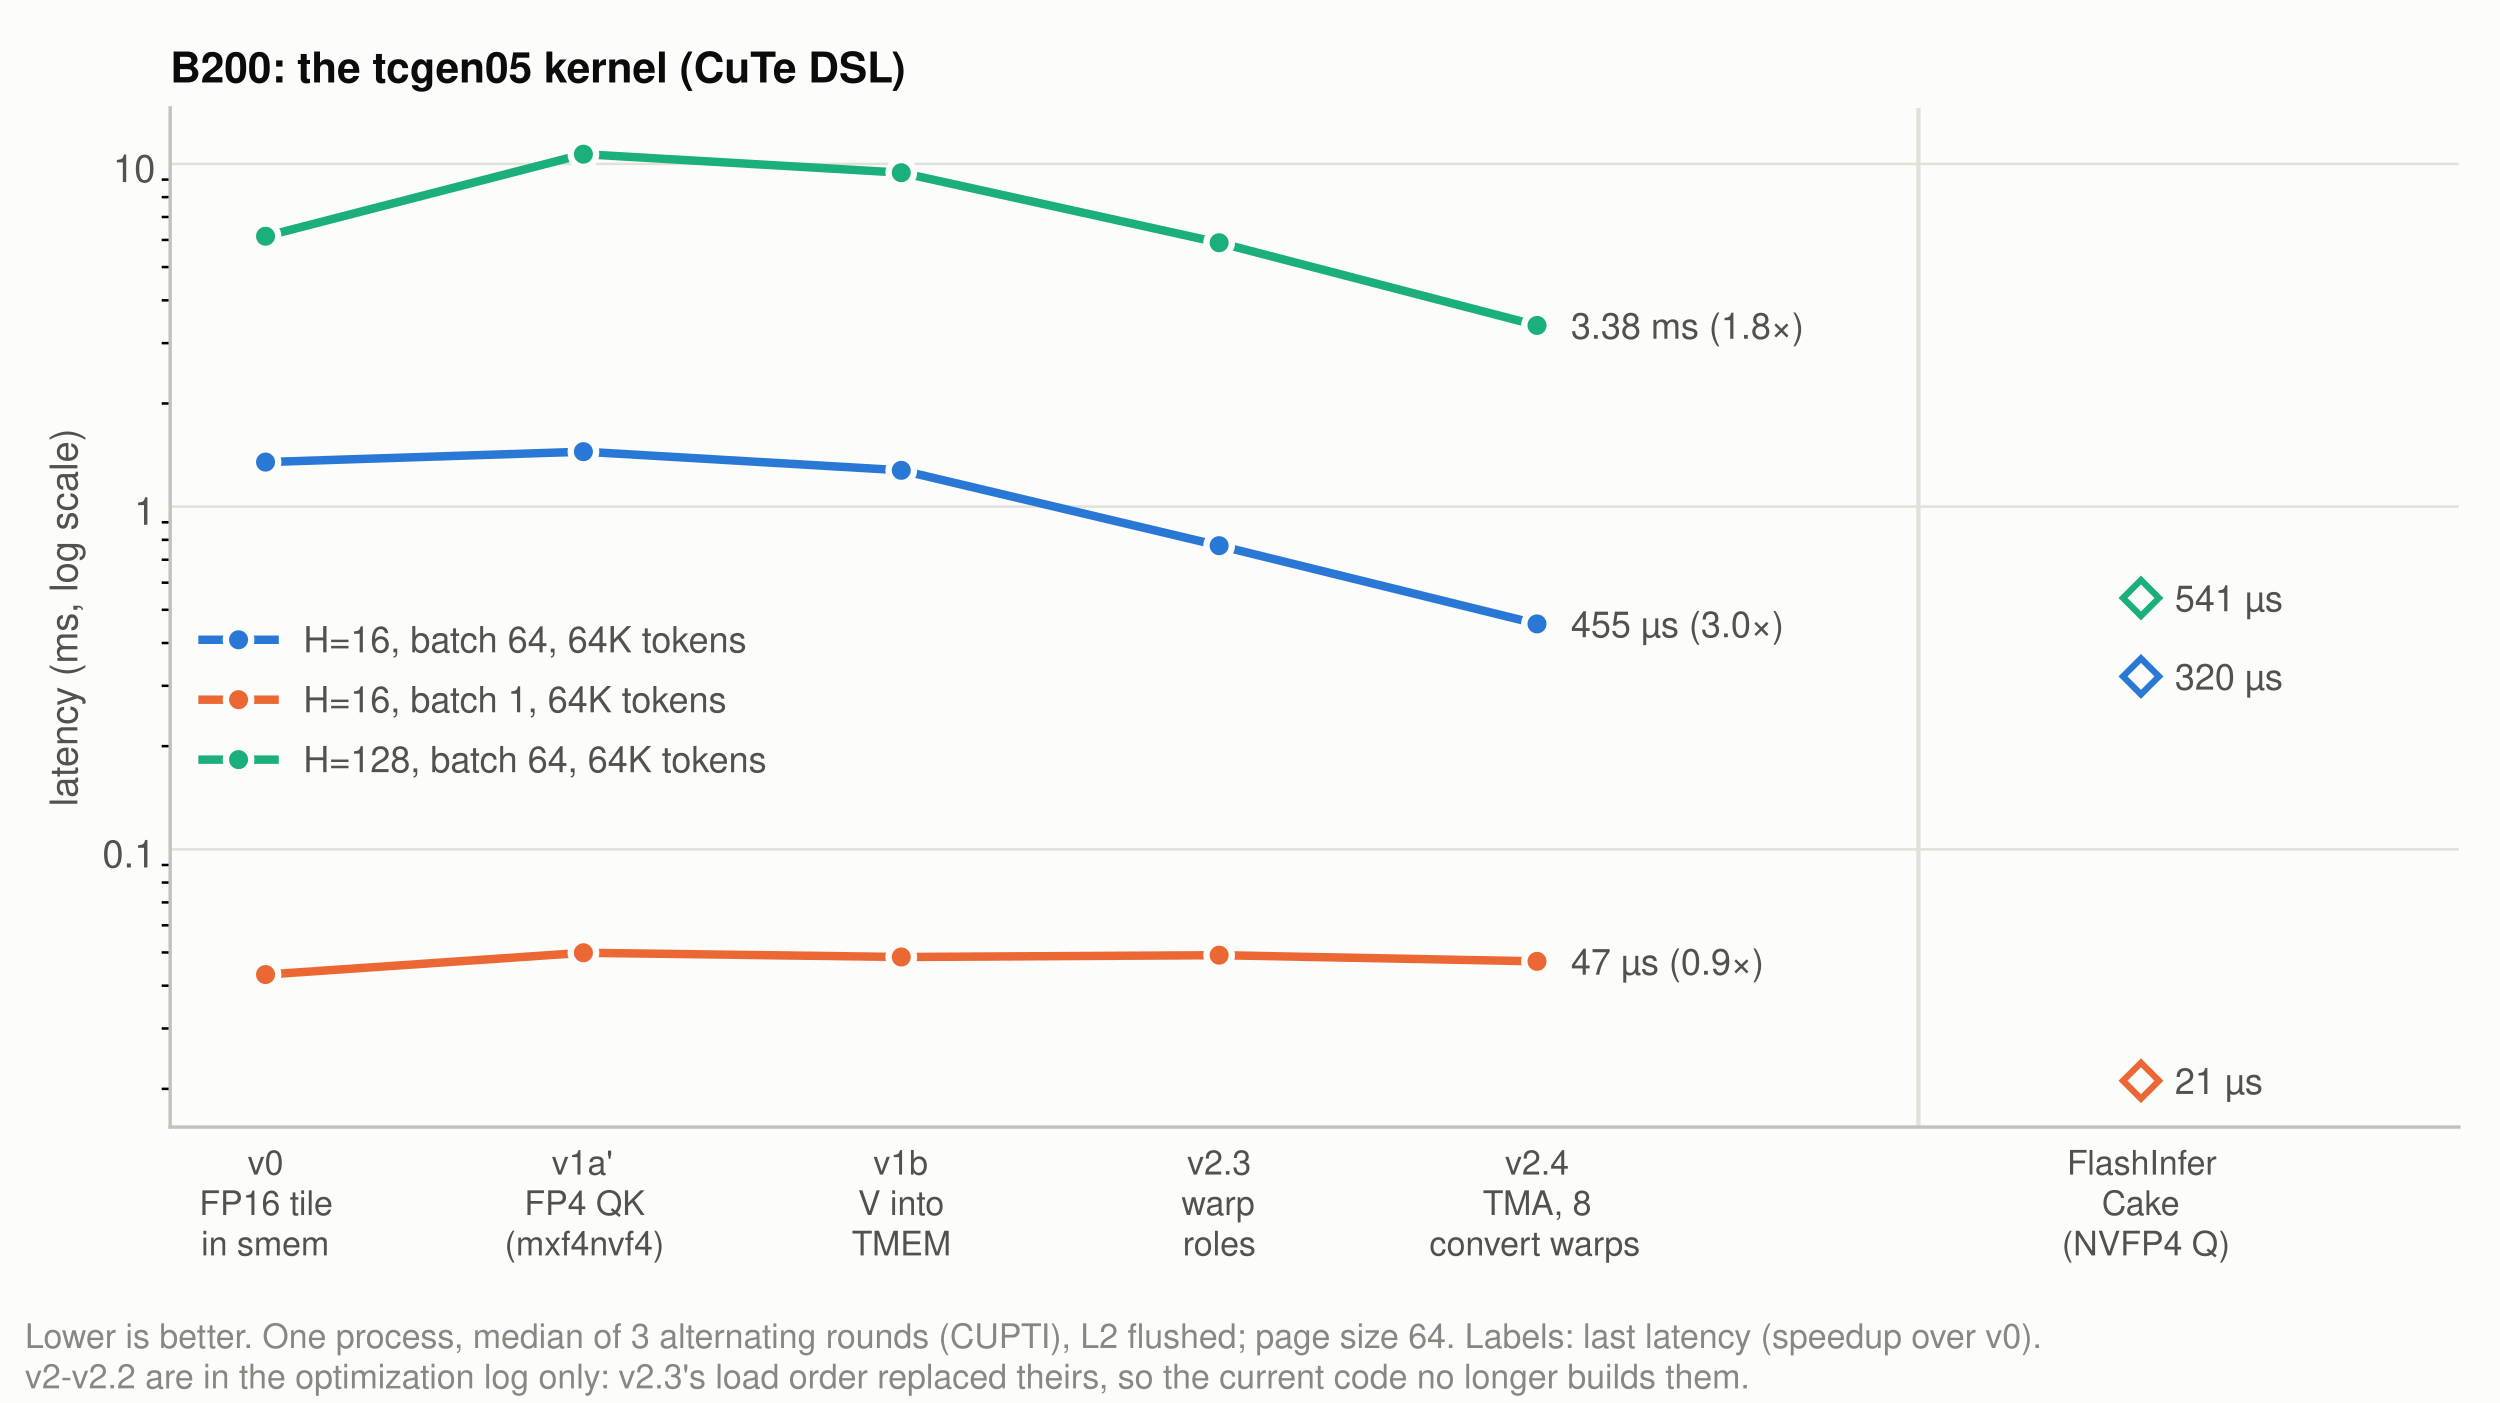
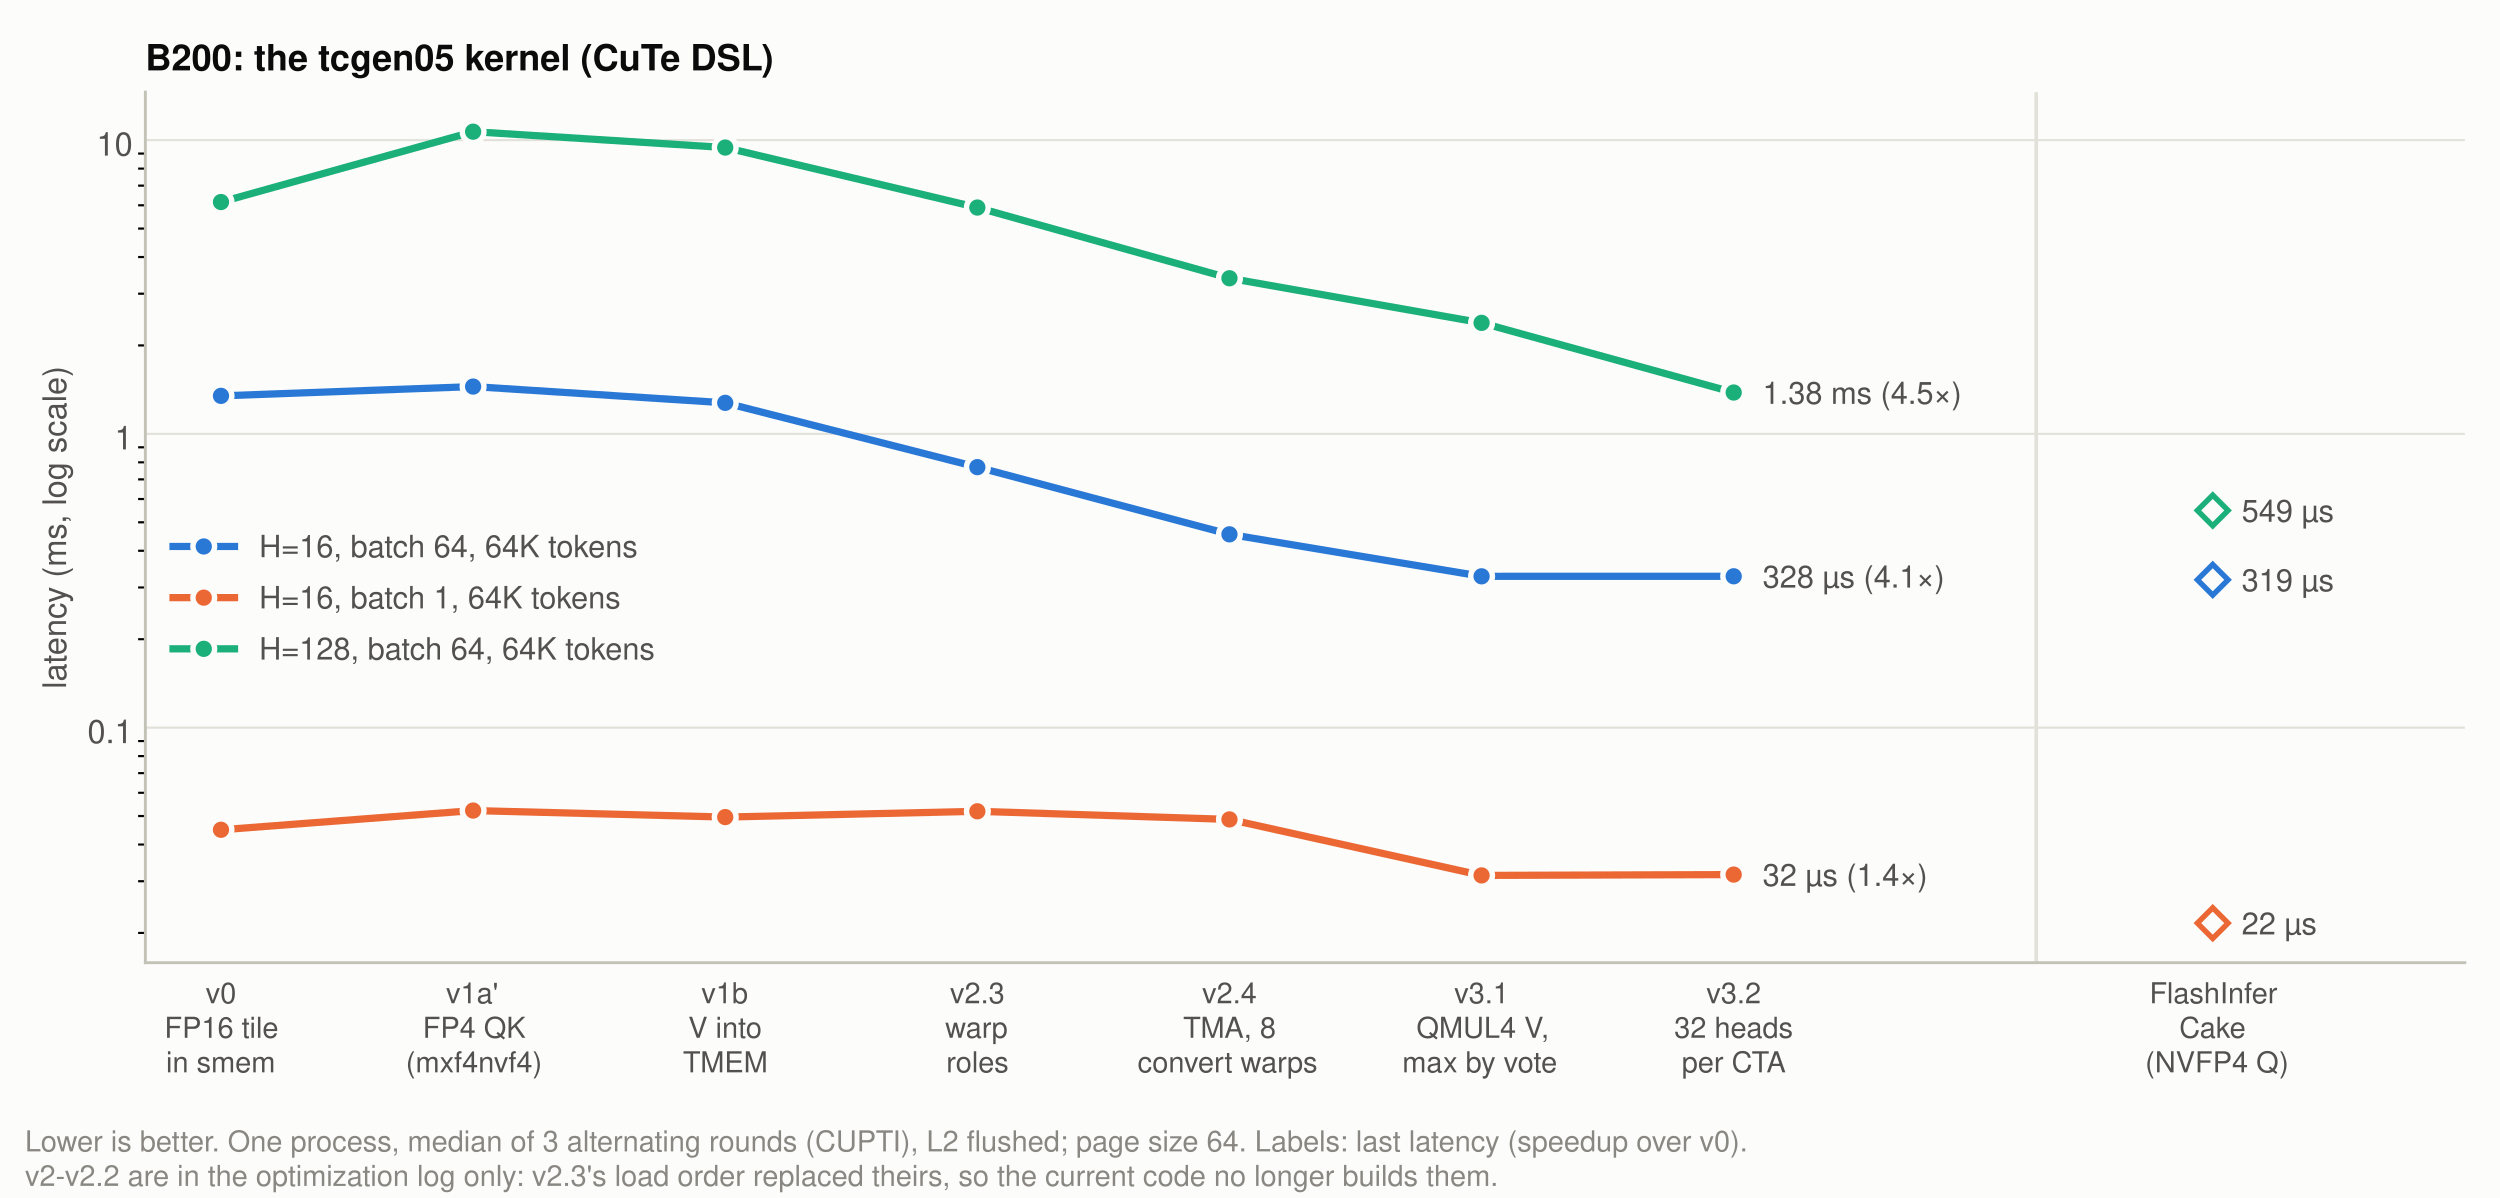
- <svg xmlns="http://www.w3.org/2000/svg" xmlns:xlink="http://www.w3.org/1999/xlink" width="590.4pt" height="331.2pt" viewBox="0 0 590.4 331.2" version="1.1">
+ <svg xmlns="http://www.w3.org/2000/svg" xmlns:xlink="http://www.w3.org/1999/xlink" width="691.2pt" height="331.2pt" viewBox="0 0 691.2 331.2" version="1.1">
  <defs>
    <style type="text/css">*{stroke-linejoin: round; stroke-linecap: butt}</style>
  </defs>
  <g id="figure_1">
    <g id="patch_1">
-       <path d="M 0 331.2  L 590.4 331.2  L 590.4 0  L 0 0  z " style="fill: #fcfcfb" />
+       <path d="M 0 331.2  L 691.2 331.2  L 691.2 0  L 0 0  z " style="fill: #fcfcfb" />
    </g>
    <g id="axes_1">
      <g id="patch_2">
-         <path d="M 40.188 266.164  L 580.68 266.164  L 580.68 25.47  L 40.188 25.47  z " style="fill: #fcfcfb" />
+         <path d="M 40.188 266.164  L 681.48 266.164  L 681.48 25.47  L 40.188 25.47  z " style="fill: #fcfcfb" />
      </g>
      <g id="matplotlib.axis_1">
        <g id="xtick_1">
          <g id="line2d_1" />
          <g id="text_1">
-             <text style="font-size: 8px; font-family: 'Helvetica Neue', 'Helvetica', 'Arial', 'DejaVu Sans', sans-serif; fill: #52514e" transform="translate(58.48475 277.392)">v0</text>
-             <text style="font-size: 8px; font-family: 'Helvetica Neue', 'Helvetica', 'Arial', 'DejaVu Sans', sans-serif; fill: #52514e" transform="translate(47.07662 286.936)">FP16 tile</text>
-             <text style="font-size: 8px; font-family: 'Helvetica Neue', 'Helvetica', 'Arial', 'DejaVu Sans', sans-serif; fill: #52514e" transform="translate(47.51288 296.48)">in smem</text>
+             <text style="font-size: 8px; font-family: 'Helvetica Neue', 'Helvetica', 'Arial', 'DejaVu Sans', sans-serif; fill: #52514e" transform="translate(56.87595 277.392)">v0</text>
+             <text style="font-size: 8px; font-family: 'Helvetica Neue', 'Helvetica', 'Arial', 'DejaVu Sans', sans-serif; fill: #52514e" transform="translate(45.46782 286.936)">FP16 tile</text>
+             <text style="font-size: 8px; font-family: 'Helvetica Neue', 'Helvetica', 'Arial', 'DejaVu Sans', sans-serif; fill: #52514e" transform="translate(45.90407 296.48)">in smem</text>
          </g>
        </g>
        <g id="xtick_2">
          <g id="line2d_2" />
          <g id="text_2">
-             <text style="font-size: 8px; font-family: 'Helvetica Neue', 'Helvetica', 'Arial', 'DejaVu Sans', sans-serif; fill: #52514e" transform="translate(130.2931 277.392)">v1a'</text>
-             <text style="font-size: 8px; font-family: 'Helvetica Neue', 'Helvetica', 'Arial', 'DejaVu Sans', sans-serif; fill: #52514e" transform="translate(123.845 286.936)">FP4 QK</text>
-             <text style="font-size: 8px; font-family: 'Helvetica Neue', 'Helvetica', 'Arial', 'DejaVu Sans', sans-serif; fill: #52514e" transform="translate(119.1818 296.48)">(mxf4nvf4)</text>
+             <text style="font-size: 8px; font-family: 'Helvetica Neue', 'Helvetica', 'Arial', 'DejaVu Sans', sans-serif; fill: #52514e" transform="translate(123.3216 277.392)">v1a'</text>
+             <text style="font-size: 8px; font-family: 'Helvetica Neue', 'Helvetica', 'Arial', 'DejaVu Sans', sans-serif; fill: #52514e" transform="translate(116.8735 286.936)">FP4 QK</text>
+             <text style="font-size: 8px; font-family: 'Helvetica Neue', 'Helvetica', 'Arial', 'DejaVu Sans', sans-serif; fill: #52514e" transform="translate(112.2103 296.48)">(mxf4nvf4)</text>
          </g>
        </g>
        <g id="xtick_3">
          <g id="line2d_3" />
          <g id="text_3">
-             <text style="font-size: 8px; font-family: 'Helvetica Neue', 'Helvetica', 'Arial', 'DejaVu Sans', sans-serif; fill: #52514e" transform="translate(206.2495 277.392)">v1b</text>
-             <text style="font-size: 8px; font-family: 'Helvetica Neue', 'Helvetica', 'Arial', 'DejaVu Sans', sans-serif; fill: #52514e" transform="translate(202.6214 286.936)">V into</text>
-             <text style="font-size: 8px; font-family: 'Helvetica Neue', 'Helvetica', 'Arial', 'DejaVu Sans', sans-serif; fill: #52514e" transform="translate(201.1377 296.48)">TMEM</text>
+             <text style="font-size: 8px; font-family: 'Helvetica Neue', 'Helvetica', 'Arial', 'DejaVu Sans', sans-serif; fill: #52514e" transform="translate(193.9154 277.392)">v1b</text>
+             <text style="font-size: 8px; font-family: 'Helvetica Neue', 'Helvetica', 'Arial', 'DejaVu Sans', sans-serif; fill: #52514e" transform="translate(190.2873 286.936)">V into</text>
+             <text style="font-size: 8px; font-family: 'Helvetica Neue', 'Helvetica', 'Arial', 'DejaVu Sans', sans-serif; fill: #52514e" transform="translate(188.8035 296.48)">TMEM</text>
          </g>
        </g>
        <g id="xtick_4">
          <g id="line2d_4" />
          <g id="text_4">
-             <text style="font-size: 8px; font-family: 'Helvetica Neue', 'Helvetica', 'Arial', 'DejaVu Sans', sans-serif; fill: #52514e" transform="translate(280.3541 277.392)">v2.3</text>
-             <text style="font-size: 8px; font-family: 'Helvetica Neue', 'Helvetica', 'Arial', 'DejaVu Sans', sans-serif; fill: #52514e" transform="translate(279.0297 286.936)">warp</text>
-             <text style="font-size: 8px; font-family: 'Helvetica Neue', 'Helvetica', 'Arial', 'DejaVu Sans', sans-serif; fill: #52514e" transform="translate(279.321 296.48)">roles</text>
+             <text style="font-size: 8px; font-family: 'Helvetica Neue', 'Helvetica', 'Arial', 'DejaVu Sans', sans-serif; fill: #52514e" transform="translate(262.6573 277.392)">v2.3</text>
+             <text style="font-size: 8px; font-family: 'Helvetica Neue', 'Helvetica', 'Arial', 'DejaVu Sans', sans-serif; fill: #52514e" transform="translate(261.3329 286.936)">warp</text>
+             <text style="font-size: 8px; font-family: 'Helvetica Neue', 'Helvetica', 'Arial', 'DejaVu Sans', sans-serif; fill: #52514e" transform="translate(261.6242 296.48)">roles</text>
          </g>
        </g>
        <g id="xtick_5">
          <g id="line2d_5" />
          <g id="text_5">
-             <text style="font-size: 8px; font-family: 'Helvetica Neue', 'Helvetica', 'Arial', 'DejaVu Sans', sans-serif; fill: #52514e" transform="translate(355.4225 277.392)">v2.4</text>
-             <text style="font-size: 8px; font-family: 'Helvetica Neue', 'Helvetica', 'Arial', 'DejaVu Sans', sans-serif; fill: #52514e" transform="translate(350.1625 286.936)">TMA, 8</text>
-             <text style="font-size: 8px; font-family: 'Helvetica Neue', 'Helvetica', 'Arial', 'DejaVu Sans', sans-serif; fill: #52514e" transform="translate(337.5781 296.48)">convert warps</text>
+             <text style="font-size: 8px; font-family: 'Helvetica Neue', 'Helvetica', 'Arial', 'DejaVu Sans', sans-serif; fill: #52514e" transform="translate(332.3629 277.392)">v2.4</text>
+             <text style="font-size: 8px; font-family: 'Helvetica Neue', 'Helvetica', 'Arial', 'DejaVu Sans', sans-serif; fill: #52514e" transform="translate(327.1029 286.936)">TMA, 8</text>
+             <text style="font-size: 8px; font-family: 'Helvetica Neue', 'Helvetica', 'Arial', 'DejaVu Sans', sans-serif; fill: #52514e" transform="translate(314.5186 296.48)">convert warps</text>
          </g>
        </g>
        <g id="xtick_6">
          <g id="line2d_6" />
          <g id="text_6">
-             <text style="font-size: 8px; font-family: 'Helvetica Neue', 'Helvetica', 'Arial', 'DejaVu Sans', sans-serif; fill: #52514e" transform="translate(488.1317 277.392)">FlashInfer</text>
-             <text style="font-size: 8px; font-family: 'Helvetica Neue', 'Helvetica', 'Arial', 'DejaVu Sans', sans-serif; fill: #52514e" transform="translate(496.351 286.936)">Cake</text>
-             <text style="font-size: 8px; font-family: 'Helvetica Neue', 'Helvetica', 'Arial', 'DejaVu Sans', sans-serif; fill: #52514e" transform="translate(486.9435 296.48)">(NVFP4 Q)</text>
+             <text style="font-size: 8px; font-family: 'Helvetica Neue', 'Helvetica', 'Arial', 'DejaVu Sans', sans-serif; fill: #52514e" transform="translate(402.0686 277.392)">v3.1</text>
+             <text style="font-size: 8px; font-family: 'Helvetica Neue', 'Helvetica', 'Arial', 'DejaVu Sans', sans-serif; fill: #52514e" transform="translate(391.6173 286.936)">QMUL4 V,</text>
+             <text style="font-size: 8px; font-family: 'Helvetica Neue', 'Helvetica', 'Arial', 'DejaVu Sans', sans-serif; fill: #52514e" transform="translate(387.6961 296.48)">max by vote</text>
+           </g>
+         </g>
+         <g id="xtick_7">
+           <g id="line2d_7" />
+           <g id="text_7">
+             <text style="font-size: 8px; font-family: 'Helvetica Neue', 'Helvetica', 'Arial', 'DejaVu Sans', sans-serif; fill: #52514e" transform="translate(471.7742 277.392)">v3.2</text>
+             <text style="font-size: 8px; font-family: 'Helvetica Neue', 'Helvetica', 'Arial', 'DejaVu Sans', sans-serif; fill: #52514e" transform="translate(462.8824 286.936)">32 heads</text>
+             <text style="font-size: 8px; font-family: 'Helvetica Neue', 'Helvetica', 'Arial', 'DejaVu Sans', sans-serif; fill: #52514e" transform="translate(464.9617 296.48)">per CTA</text>
+           </g>
+         </g>
+         <g id="xtick_8">
+           <g id="line2d_8" />
+           <g id="text_8">
+             <text style="font-size: 8px; font-family: 'Helvetica Neue', 'Helvetica', 'Arial', 'DejaVu Sans', sans-serif; fill: #52514e" transform="translate(594.2943 277.392)">FlashInfer</text>
+             <text style="font-size: 8px; font-family: 'Helvetica Neue', 'Helvetica', 'Arial', 'DejaVu Sans', sans-serif; fill: #52514e" transform="translate(602.5137 286.936)">Cake</text>
+             <text style="font-size: 8px; font-family: 'Helvetica Neue', 'Helvetica', 'Arial', 'DejaVu Sans', sans-serif; fill: #52514e" transform="translate(593.1062 296.48)">(NVFP4 Q)</text>
          </g>
        </g>
      </g>
      <g id="matplotlib.axis_2">
        <g id="ytick_1">
-           <g id="line2d_7">
-             <path d="M 40.188 200.573  L 580.68 200.573  " clip-path="url(#pff2d1e8fad)" style="fill: none; stroke: #e1e0d9; stroke-width: 0.6; stroke-linecap: square" />
-           </g>
-           <g id="line2d_8" />
-           <g id="text_7">
-             <text style="font-size: 9px; font-family: 'Helvetica Neue', 'Helvetica', 'Arial', 'DejaVu Sans', sans-serif; text-anchor: end; fill: #52514e" x="36.688" y="204.857" transform="rotate(-0 36.688 204.857)">0.1</text>
+           <g id="line2d_9">
+             <path d="M 40.188 201.173  L 681.48 201.173  " clip-path="url(#pf9c67b14f9)" style="fill: none; stroke: #e1e0d9; stroke-width: 0.6; stroke-linecap: square" />
+           </g>
+           <g id="line2d_10" />
+           <g id="text_9">
+             <text style="font-size: 9px; font-family: 'Helvetica Neue', 'Helvetica', 'Arial', 'DejaVu Sans', sans-serif; text-anchor: end; fill: #52514e" x="36.688" y="205.457" transform="rotate(-0 36.688 205.4575)">0.1</text>
          </g>
        </g>
        <g id="ytick_2">
-           <g id="line2d_9">
-             <path d="M 40.188 119.644  L 580.68 119.644  " clip-path="url(#pff2d1e8fad)" style="fill: none; stroke: #e1e0d9; stroke-width: 0.6; stroke-linecap: square" />
-           </g>
-           <g id="line2d_10" />
-           <g id="text_8">
-             <text style="font-size: 9px; font-family: 'Helvetica Neue', 'Helvetica', 'Arial', 'DejaVu Sans', sans-serif; text-anchor: end; fill: #52514e" x="36.688" y="123.928" transform="rotate(-0 36.688 123.9279)">1</text>
+           <g id="line2d_11">
+             <path d="M 40.188 119.957  L 681.48 119.957  " clip-path="url(#pf9c67b14f9)" style="fill: none; stroke: #e1e0d9; stroke-width: 0.6; stroke-linecap: square" />
+           </g>
+           <g id="line2d_12" />
+           <g id="text_10">
+             <text style="font-size: 9px; font-family: 'Helvetica Neue', 'Helvetica', 'Arial', 'DejaVu Sans', sans-serif; text-anchor: end; fill: #52514e" x="36.688" y="124.241" transform="rotate(-0 36.688 124.2412)">1</text>
          </g>
        </g>
        <g id="ytick_3">
-           <g id="line2d_11">
-             <path d="M 40.188 38.715  L 580.68 38.715  " clip-path="url(#pff2d1e8fad)" style="fill: none; stroke: #e1e0d9; stroke-width: 0.6; stroke-linecap: square" />
-           </g>
-           <g id="line2d_12" />
-           <g id="text_9">
-             <text style="font-size: 9px; font-family: 'Helvetica Neue', 'Helvetica', 'Arial', 'DejaVu Sans', sans-serif; text-anchor: end; fill: #52514e" x="36.688" y="42.999" transform="rotate(-0 36.688 42.99866)">10</text>
+           <g id="line2d_13">
+             <path d="M 40.188 38.741  L 681.48 38.741  " clip-path="url(#pf9c67b14f9)" style="fill: none; stroke: #e1e0d9; stroke-width: 0.6; stroke-linecap: square" />
+           </g>
+           <g id="line2d_14" />
+           <g id="text_11">
+             <text style="font-size: 9px; font-family: 'Helvetica Neue', 'Helvetica', 'Arial', 'DejaVu Sans', sans-serif; text-anchor: end; fill: #52514e" x="36.688" y="43.025" transform="rotate(-0 36.688 43.02499)">10</text>
          </g>
        </g>
        <g id="ytick_4">
-           <g id="line2d_13">
+           <g id="line2d_15">
            <defs>
              <path id="mab02557f26" d="M 0 0  L -2 0  " style="stroke: #000000; stroke-width: 0.6" />
            </defs>
            <g>
-               <use xlink:href="#mab02557f26" x="40.188" y="257.14" style="stroke: #000000; stroke-width: 0.6" />
+               <use xlink:href="#mab02557f26" x="40.188" y="257.941" style="stroke: #000000; stroke-width: 0.6" />
            </g>
          </g>
        </g>
        <g id="ytick_5">
-           <g id="line2d_14">
-             <g>
-               <use xlink:href="#mab02557f26" x="40.188" y="242.889" style="stroke: #000000; stroke-width: 0.6" />
+           <g id="line2d_16">
+             <g>
+               <use xlink:href="#mab02557f26" x="40.188" y="243.64" style="stroke: #000000; stroke-width: 0.6" />
            </g>
          </g>
        </g>
        <g id="ytick_6">
-           <g id="line2d_15">
-             <g>
-               <use xlink:href="#mab02557f26" x="40.188" y="232.778" style="stroke: #000000; stroke-width: 0.6" />
+           <g id="line2d_17">
+             <g>
+               <use xlink:href="#mab02557f26" x="40.188" y="233.493" style="stroke: #000000; stroke-width: 0.6" />
            </g>
          </g>
        </g>
        <g id="ytick_7">
-           <g id="line2d_16">
-             <g>
-               <use xlink:href="#mab02557f26" x="40.188" y="224.935" style="stroke: #000000; stroke-width: 0.6" />
+           <g id="line2d_18">
+             <g>
+               <use xlink:href="#mab02557f26" x="40.188" y="225.622" style="stroke: #000000; stroke-width: 0.6" />
            </g>
          </g>
        </g>
        <g id="ytick_8">
-           <g id="line2d_17">
-             <g>
-               <use xlink:href="#mab02557f26" x="40.188" y="218.527" style="stroke: #000000; stroke-width: 0.6" />
+           <g id="line2d_19">
+             <g>
+               <use xlink:href="#mab02557f26" x="40.188" y="219.191" style="stroke: #000000; stroke-width: 0.6" />
            </g>
          </g>
        </g>
        <g id="ytick_9">
-           <g id="line2d_18">
-             <g>
-               <use xlink:href="#mab02557f26" x="40.188" y="213.109" style="stroke: #000000; stroke-width: 0.6" />
+           <g id="line2d_20">
+             <g>
+               <use xlink:href="#mab02557f26" x="40.188" y="213.754" style="stroke: #000000; stroke-width: 0.6" />
            </g>
          </g>
        </g>
        <g id="ytick_10">
-           <g id="line2d_19">
-             <g>
-               <use xlink:href="#mab02557f26" x="40.188" y="208.416" style="stroke: #000000; stroke-width: 0.6" />
+           <g id="line2d_21">
+             <g>
+               <use xlink:href="#mab02557f26" x="40.188" y="209.044" style="stroke: #000000; stroke-width: 0.6" />
            </g>
          </g>
        </g>
        <g id="ytick_11">
-           <g id="line2d_20">
-             <g>
-               <use xlink:href="#mab02557f26" x="40.188" y="204.276" style="stroke: #000000; stroke-width: 0.6" />
+           <g id="line2d_22">
+             <g>
+               <use xlink:href="#mab02557f26" x="40.188" y="204.89" style="stroke: #000000; stroke-width: 0.6" />
            </g>
          </g>
        </g>
        <g id="ytick_12">
-           <g id="line2d_21">
-             <g>
-               <use xlink:href="#mab02557f26" x="40.188" y="176.211" style="stroke: #000000; stroke-width: 0.6" />
+           <g id="line2d_23">
+             <g>
+               <use xlink:href="#mab02557f26" x="40.188" y="176.725" style="stroke: #000000; stroke-width: 0.6" />
            </g>
          </g>
        </g>
        <g id="ytick_13">
-           <g id="line2d_22">
-             <g>
-               <use xlink:href="#mab02557f26" x="40.188" y="161.96" style="stroke: #000000; stroke-width: 0.6" />
+           <g id="line2d_24">
+             <g>
+               <use xlink:href="#mab02557f26" x="40.188" y="162.423" style="stroke: #000000; stroke-width: 0.6" />
            </g>
          </g>
        </g>
        <g id="ytick_14">
-           <g id="line2d_23">
-             <g>
-               <use xlink:href="#mab02557f26" x="40.188" y="151.849" style="stroke: #000000; stroke-width: 0.6" />
+           <g id="line2d_25">
+             <g>
+               <use xlink:href="#mab02557f26" x="40.188" y="152.276" style="stroke: #000000; stroke-width: 0.6" />
            </g>
          </g>
        </g>
        <g id="ytick_15">
-           <g id="line2d_24">
-             <g>
-               <use xlink:href="#mab02557f26" x="40.188" y="144.006" style="stroke: #000000; stroke-width: 0.6" />
+           <g id="line2d_26">
+             <g>
+               <use xlink:href="#mab02557f26" x="40.188" y="144.406" style="stroke: #000000; stroke-width: 0.6" />
            </g>
          </g>
        </g>
        <g id="ytick_16">
-           <g id="line2d_25">
-             <g>
-               <use xlink:href="#mab02557f26" x="40.188" y="137.598" style="stroke: #000000; stroke-width: 0.6" />
+           <g id="line2d_27">
+             <g>
+               <use xlink:href="#mab02557f26" x="40.188" y="137.975" style="stroke: #000000; stroke-width: 0.6" />
            </g>
          </g>
        </g>
        <g id="ytick_17">
-           <g id="line2d_26">
-             <g>
-               <use xlink:href="#mab02557f26" x="40.188" y="132.18" style="stroke: #000000; stroke-width: 0.6" />
+           <g id="line2d_28">
+             <g>
+               <use xlink:href="#mab02557f26" x="40.188" y="132.538" style="stroke: #000000; stroke-width: 0.6" />
            </g>
          </g>
        </g>
        <g id="ytick_18">
-           <g id="line2d_27">
-             <g>
-               <use xlink:href="#mab02557f26" x="40.188" y="127.487" style="stroke: #000000; stroke-width: 0.6" />
+           <g id="line2d_29">
+             <g>
+               <use xlink:href="#mab02557f26" x="40.188" y="127.828" style="stroke: #000000; stroke-width: 0.6" />
            </g>
          </g>
        </g>
        <g id="ytick_19">
-           <g id="line2d_28">
-             <g>
-               <use xlink:href="#mab02557f26" x="40.188" y="123.347" style="stroke: #000000; stroke-width: 0.6" />
+           <g id="line2d_30">
+             <g>
+               <use xlink:href="#mab02557f26" x="40.188" y="123.673" style="stroke: #000000; stroke-width: 0.6" />
            </g>
          </g>
        </g>
        <g id="ytick_20">
-           <g id="line2d_29">
-             <g>
-               <use xlink:href="#mab02557f26" x="40.188" y="95.282" style="stroke: #000000; stroke-width: 0.6" />
+           <g id="line2d_31">
+             <g>
+               <use xlink:href="#mab02557f26" x="40.188" y="95.509" style="stroke: #000000; stroke-width: 0.6" />
            </g>
          </g>
        </g>
        <g id="ytick_21">
-           <g id="line2d_30">
-             <g>
-               <use xlink:href="#mab02557f26" x="40.188" y="81.031" style="stroke: #000000; stroke-width: 0.6" />
+           <g id="line2d_32">
+             <g>
+               <use xlink:href="#mab02557f26" x="40.188" y="81.207" style="stroke: #000000; stroke-width: 0.6" />
            </g>
          </g>
        </g>
        <g id="ytick_22">
-           <g id="line2d_31">
-             <g>
-               <use xlink:href="#mab02557f26" x="40.188" y="70.92" style="stroke: #000000; stroke-width: 0.6" />
+           <g id="line2d_33">
+             <g>
+               <use xlink:href="#mab02557f26" x="40.188" y="71.06" style="stroke: #000000; stroke-width: 0.6" />
            </g>
          </g>
        </g>
        <g id="ytick_23">
-           <g id="line2d_32">
-             <g>
-               <use xlink:href="#mab02557f26" x="40.188" y="63.077" style="stroke: #000000; stroke-width: 0.6" />
+           <g id="line2d_34">
+             <g>
+               <use xlink:href="#mab02557f26" x="40.188" y="63.19" style="stroke: #000000; stroke-width: 0.6" />
            </g>
          </g>
        </g>
        <g id="ytick_24">
-           <g id="line2d_33">
-             <g>
-               <use xlink:href="#mab02557f26" x="40.188" y="56.669" style="stroke: #000000; stroke-width: 0.6" />
+           <g id="line2d_35">
+             <g>
+               <use xlink:href="#mab02557f26" x="40.188" y="56.759" style="stroke: #000000; stroke-width: 0.6" />
            </g>
          </g>
        </g>
        <g id="ytick_25">
-           <g id="line2d_34">
-             <g>
-               <use xlink:href="#mab02557f26" x="40.188" y="51.251" style="stroke: #000000; stroke-width: 0.6" />
+           <g id="line2d_36">
+             <g>
+               <use xlink:href="#mab02557f26" x="40.188" y="51.322" style="stroke: #000000; stroke-width: 0.6" />
            </g>
          </g>
        </g>
        <g id="ytick_26">
-           <g id="line2d_35">
-             <g>
-               <use xlink:href="#mab02557f26" x="40.188" y="46.558" style="stroke: #000000; stroke-width: 0.6" />
+           <g id="line2d_37">
+             <g>
+               <use xlink:href="#mab02557f26" x="40.188" y="46.612" style="stroke: #000000; stroke-width: 0.6" />
            </g>
          </g>
        </g>
        <g id="ytick_27">
-           <g id="line2d_36">
-             <g>
-               <use xlink:href="#mab02557f26" x="40.188" y="42.418" style="stroke: #000000; stroke-width: 0.6" />
-             </g>
-           </g>
-         </g>
-         <g id="text_10">
+           <g id="line2d_38">
+             <g>
+               <use xlink:href="#mab02557f26" x="40.188" y="42.457" style="stroke: #000000; stroke-width: 0.6" />
+             </g>
+           </g>
+         </g>
+         <g id="text_12">
          <text style="font-size: 9px; font-family: 'Helvetica Neue', 'Helvetica', 'Arial', 'DejaVu Sans', sans-serif; text-anchor: middle; fill: #52514e" x="18.262" y="145.817" transform="rotate(-90 18.26241 145.817)">latency (ms, log scale)</text>
        </g>
      </g>
-       <g id="line2d_37">
-         <path d="M 453.064 266.164  L 453.064 25.47  " clip-path="url(#pff2d1e8fad)" style="fill: none; stroke: #e1e0d9; stroke-linecap: square" />
+       <g id="line2d_39">
+         <path d="M 562.98 266.164  L 562.98 25.47  " clip-path="url(#pf9c67b14f9)" style="fill: none; stroke: #e1e0d9; stroke-linecap: square" />
      </g>
      <g id="patch_3">
        <path d="M 40.188 266.164  L 40.188 25.47  " style="fill: none; stroke: #c3c2b7; stroke-width: 0.8; stroke-linejoin: miter; stroke-linecap: square" />
      </g>
      <g id="patch_4">
-         <path d="M 40.188 266.164  L 580.68 266.164  " style="fill: none; stroke: #c3c2b7; stroke-width: 0.8; stroke-linejoin: miter; stroke-linecap: square" />
-       </g>
-       <g id="line2d_38">
-         <path d="M 62.709 109.127  L 137.777 106.665  L 212.845 111.072  L 287.913 128.867  L 362.982 147.344  " clip-path="url(#pff2d1e8fad)" style="fill: none; stroke: #2a78d6; stroke-width: 2; stroke-linecap: square" />
+         <path d="M 40.188 266.164  L 681.48 266.164  " style="fill: none; stroke: #c3c2b7; stroke-width: 0.8; stroke-linejoin: miter; stroke-linecap: square" />
+       </g>
+       <g id="line2d_40">
+         <path d="M 61.1 109.448  L 130.805 106.878  L 200.511 111.377  L 270.217 129.153  L 339.922 147.732  L 409.628 159.341  L 479.334 159.33  " clip-path="url(#pf9c67b14f9)" style="fill: none; stroke: #2a78d6; stroke-width: 2; stroke-linecap: square" />
        <defs>
          <path id="mfd318511e0" d="M 0 3  C 0.796 3 1.559 2.684 2.121 2.121  C 2.684 1.559 3 0.796 3 0  C 3 -0.796 2.684 -1.559 2.121 -2.121  C 1.559 -2.684 0.796 -3 0 -3  C -0.796 -3 -1.559 -2.684 -2.121 -2.121  C -2.684 -1.559 -3 -0.796 -3 0  C -3 0.796 -2.684 1.559 -2.121 2.121  C -1.559 2.684 -0.796 3 0 3  z " style="stroke: #fcfcfb; stroke-width: 1.5" />
        </defs>
-         <g clip-path="url(#pff2d1e8fad)">
-           <use xlink:href="#mfd318511e0" x="62.709" y="109.127" style="fill: #2a78d6; stroke: #fcfcfb; stroke-width: 1.5" />
-           <use xlink:href="#mfd318511e0" x="137.777" y="106.665" style="fill: #2a78d6; stroke: #fcfcfb; stroke-width: 1.5" />
-           <use xlink:href="#mfd318511e0" x="212.845" y="111.072" style="fill: #2a78d6; stroke: #fcfcfb; stroke-width: 1.5" />
-           <use xlink:href="#mfd318511e0" x="287.913" y="128.867" style="fill: #2a78d6; stroke: #fcfcfb; stroke-width: 1.5" />
-           <use xlink:href="#mfd318511e0" x="362.982" y="147.344" style="fill: #2a78d6; stroke: #fcfcfb; stroke-width: 1.5" />
-         </g>
-       </g>
-       <g id="text_11">
-         <text style="font-size: 8.5px; font-family: 'Helvetica Neue', 'Helvetica', 'Arial', 'DejaVu Sans', sans-serif; text-anchor: start; fill: #52514e" x="370.982" y="150.485" transform="rotate(-0 370.9818 150.4846)">455 µs  (3.0×)</text>
-       </g>
-       <g id="line2d_39">
+         <g clip-path="url(#pf9c67b14f9)">
+           <use xlink:href="#mfd318511e0" x="61.1" y="109.448" style="fill: #2a78d6; stroke: #fcfcfb; stroke-width: 1.5" />
+           <use xlink:href="#mfd318511e0" x="130.805" y="106.878" style="fill: #2a78d6; stroke: #fcfcfb; stroke-width: 1.5" />
+           <use xlink:href="#mfd318511e0" x="200.511" y="111.377" style="fill: #2a78d6; stroke: #fcfcfb; stroke-width: 1.5" />
+           <use xlink:href="#mfd318511e0" x="270.217" y="129.153" style="fill: #2a78d6; stroke: #fcfcfb; stroke-width: 1.5" />
+           <use xlink:href="#mfd318511e0" x="339.922" y="147.732" style="fill: #2a78d6; stroke: #fcfcfb; stroke-width: 1.5" />
+           <use xlink:href="#mfd318511e0" x="409.628" y="159.341" style="fill: #2a78d6; stroke: #fcfcfb; stroke-width: 1.5" />
+           <use xlink:href="#mfd318511e0" x="479.334" y="159.33" style="fill: #2a78d6; stroke: #fcfcfb; stroke-width: 1.5" />
+         </g>
+       </g>
+       <g id="text_13">
+         <text style="font-size: 8.5px; font-family: 'Helvetica Neue', 'Helvetica', 'Arial', 'DejaVu Sans', sans-serif; text-anchor: start; fill: #52514e" x="487.334" y="162.471" transform="rotate(-0 487.3336 162.4707)">328 µs  (4.1×)</text>
+       </g>
+       <g id="line2d_41">
        <defs>
          <path id="m945b374e4c" d="M -0 4.243  L 4.243 0  L 0 -4.243  L -4.243 -0  z " style="stroke: #2a78d6; stroke-width: 1.5; stroke-linejoin: miter" />
        </defs>
-         <g clip-path="url(#pff2d1e8fad)">
-           <use xlink:href="#m945b374e4c" x="505.612" y="159.738" style="fill-opacity: 0; stroke: #2a78d6; stroke-width: 1.5; stroke-linejoin: miter" />
-         </g>
-       </g>
-       <g id="text_12">
-         <text style="font-size: 8.5px; font-family: 'Helvetica Neue', 'Helvetica', 'Arial', 'DejaVu Sans', sans-serif; text-anchor: start; fill: #52514e" x="513.612" y="162.879" transform="rotate(-0 513.6117 162.879)">320 µs</text>
-       </g>
-       <g id="line2d_40">
-         <path d="M 62.709 230.155  L 137.777 225.006  L 212.845 226.006  L 287.913 225.574  L 362.982 227.035  " clip-path="url(#pff2d1e8fad)" style="fill: none; stroke: #eb6834; stroke-width: 2; stroke-linecap: square" />
+         <g clip-path="url(#pf9c67b14f9)">
+           <use xlink:href="#m945b374e4c" x="611.774" y="160.302" style="fill-opacity: 0; stroke: #2a78d6; stroke-width: 1.5; stroke-linejoin: miter" />
+         </g>
+       </g>
+       <g id="text_14">
+         <text style="font-size: 8.5px; font-family: 'Helvetica Neue', 'Helvetica', 'Arial', 'DejaVu Sans', sans-serif; text-anchor: start; fill: #52514e" x="619.774" y="163.442" transform="rotate(-0 619.7743 163.4423)">319 µs</text>
+       </g>
+       <g id="line2d_42">
+         <path d="M 61.1 229.417  L 130.805 224.103  L 200.511 225.905  L 270.217 224.307  L 339.922 226.551  L 409.628 242.031  L 479.334 241.807  " clip-path="url(#pf9c67b14f9)" style="fill: none; stroke: #eb6834; stroke-width: 2; stroke-linecap: square" />
        <defs>
          <path id="m817eb1cf19" d="M 0 3  C 0.796 3 1.559 2.684 2.121 2.121  C 2.684 1.559 3 0.796 3 0  C 3 -0.796 2.684 -1.559 2.121 -2.121  C 1.559 -2.684 0.796 -3 0 -3  C -0.796 -3 -1.559 -2.684 -2.121 -2.121  C -2.684 -1.559 -3 -0.796 -3 0  C -3 0.796 -2.684 1.559 -2.121 2.121  C -1.559 2.684 -0.796 3 0 3  z " style="stroke: #fcfcfb; stroke-width: 1.5" />
        </defs>
-         <g clip-path="url(#pff2d1e8fad)">
-           <use xlink:href="#m817eb1cf19" x="62.709" y="230.155" style="fill: #eb6834; stroke: #fcfcfb; stroke-width: 1.5" />
-           <use xlink:href="#m817eb1cf19" x="137.777" y="225.006" style="fill: #eb6834; stroke: #fcfcfb; stroke-width: 1.5" />
-           <use xlink:href="#m817eb1cf19" x="212.845" y="226.006" style="fill: #eb6834; stroke: #fcfcfb; stroke-width: 1.5" />
-           <use xlink:href="#m817eb1cf19" x="287.913" y="225.574" style="fill: #eb6834; stroke: #fcfcfb; stroke-width: 1.5" />
-           <use xlink:href="#m817eb1cf19" x="362.982" y="227.035" style="fill: #eb6834; stroke: #fcfcfb; stroke-width: 1.5" />
-         </g>
-       </g>
-       <g id="text_13">
-         <text style="font-size: 8.5px; font-family: 'Helvetica Neue', 'Helvetica', 'Arial', 'DejaVu Sans', sans-serif; text-anchor: start; fill: #52514e" x="370.982" y="230.176" transform="rotate(-0 370.9818 230.176)">47 µs  (0.9×)</text>
-       </g>
-       <g id="line2d_41">
+         <g clip-path="url(#pf9c67b14f9)">
+           <use xlink:href="#m817eb1cf19" x="61.1" y="229.417" style="fill: #eb6834; stroke: #fcfcfb; stroke-width: 1.5" />
+           <use xlink:href="#m817eb1cf19" x="130.805" y="224.103" style="fill: #eb6834; stroke: #fcfcfb; stroke-width: 1.5" />
+           <use xlink:href="#m817eb1cf19" x="200.511" y="225.905" style="fill: #eb6834; stroke: #fcfcfb; stroke-width: 1.5" />
+           <use xlink:href="#m817eb1cf19" x="270.217" y="224.307" style="fill: #eb6834; stroke: #fcfcfb; stroke-width: 1.5" />
+           <use xlink:href="#m817eb1cf19" x="339.922" y="226.551" style="fill: #eb6834; stroke: #fcfcfb; stroke-width: 1.5" />
+           <use xlink:href="#m817eb1cf19" x="409.628" y="242.031" style="fill: #eb6834; stroke: #fcfcfb; stroke-width: 1.5" />
+           <use xlink:href="#m817eb1cf19" x="479.334" y="241.807" style="fill: #eb6834; stroke: #fcfcfb; stroke-width: 1.5" />
+         </g>
+       </g>
+       <g id="text_15">
+         <text style="font-size: 8.5px; font-family: 'Helvetica Neue', 'Helvetica', 'Arial', 'DejaVu Sans', sans-serif; text-anchor: start; fill: #52514e" x="487.334" y="244.948" transform="rotate(-0 487.3336 244.9478)">32 µs  (1.4×)</text>
+       </g>
+       <g id="line2d_43">
        <defs>
          <path id="mfdeab0e643" d="M -0 4.243  L 4.243 0  L 0 -4.243  L -4.243 -0  z " style="stroke: #eb6834; stroke-width: 1.5; stroke-linejoin: miter" />
        </defs>
-         <g clip-path="url(#pff2d1e8fad)">
-           <use xlink:href="#mfdeab0e643" x="505.612" y="255.223" style="fill-opacity: 0; stroke: #eb6834; stroke-width: 1.5; stroke-linejoin: miter" />
-         </g>
-       </g>
-       <g id="text_14">
-         <text style="font-size: 8.5px; font-family: 'Helvetica Neue', 'Helvetica', 'Arial', 'DejaVu Sans', sans-serif; text-anchor: start; fill: #52514e" x="513.612" y="258.364" transform="rotate(-0 513.6117 258.3641)">21 µs</text>
-       </g>
-       <g id="line2d_42">
-         <path d="M 62.709 55.788  L 137.777 36.411  L 212.845 40.786  L 287.913 57.329  L 362.982 76.857  " clip-path="url(#pff2d1e8fad)" style="fill: none; stroke: #1baf7a; stroke-width: 2; stroke-linecap: square" />
+         <g clip-path="url(#pf9c67b14f9)">
+           <use xlink:href="#mfdeab0e643" x="611.774" y="255.223" style="fill-opacity: 0; stroke: #eb6834; stroke-width: 1.5; stroke-linejoin: miter" />
+         </g>
+       </g>
+       <g id="text_16">
+         <text style="font-size: 8.5px; font-family: 'Helvetica Neue', 'Helvetica', 'Arial', 'DejaVu Sans', sans-serif; text-anchor: start; fill: #52514e" x="619.774" y="258.364" transform="rotate(-0 619.7743 258.3641)">22 µs</text>
+       </g>
+       <g id="line2d_44">
+         <path d="M 61.1 55.861  L 130.805 36.411  L 200.511 40.793  L 270.217 57.383  L 339.922 76.93  L 409.628 89.265  L 479.334 108.525  " clip-path="url(#pf9c67b14f9)" style="fill: none; stroke: #1baf7a; stroke-width: 2; stroke-linecap: square" />
        <defs>
          <path id="m57a356bcb9" d="M 0 3  C 0.796 3 1.559 2.684 2.121 2.121  C 2.684 1.559 3 0.796 3 0  C 3 -0.796 2.684 -1.559 2.121 -2.121  C 1.559 -2.684 0.796 -3 0 -3  C -0.796 -3 -1.559 -2.684 -2.121 -2.121  C -2.684 -1.559 -3 -0.796 -3 0  C -3 0.796 -2.684 1.559 -2.121 2.121  C -1.559 2.684 -0.796 3 0 3  z " style="stroke: #fcfcfb; stroke-width: 1.5" />
        </defs>
-         <g clip-path="url(#pff2d1e8fad)">
-           <use xlink:href="#m57a356bcb9" x="62.709" y="55.788" style="fill: #1baf7a; stroke: #fcfcfb; stroke-width: 1.5" />
-           <use xlink:href="#m57a356bcb9" x="137.777" y="36.411" style="fill: #1baf7a; stroke: #fcfcfb; stroke-width: 1.5" />
-           <use xlink:href="#m57a356bcb9" x="212.845" y="40.786" style="fill: #1baf7a; stroke: #fcfcfb; stroke-width: 1.5" />
-           <use xlink:href="#m57a356bcb9" x="287.913" y="57.329" style="fill: #1baf7a; stroke: #fcfcfb; stroke-width: 1.5" />
-           <use xlink:href="#m57a356bcb9" x="362.982" y="76.857" style="fill: #1baf7a; stroke: #fcfcfb; stroke-width: 1.5" />
-         </g>
-       </g>
-       <g id="text_15">
-         <text style="font-size: 8.5px; font-family: 'Helvetica Neue', 'Helvetica', 'Arial', 'DejaVu Sans', sans-serif; text-anchor: start; fill: #52514e" x="370.982" y="79.997" transform="rotate(-0 370.9818 79.99748)">3.38 ms  (1.8×)</text>
-       </g>
-       <g id="line2d_43">
+         <g clip-path="url(#pf9c67b14f9)">
+           <use xlink:href="#m57a356bcb9" x="61.1" y="55.861" style="fill: #1baf7a; stroke: #fcfcfb; stroke-width: 1.5" />
+           <use xlink:href="#m57a356bcb9" x="130.805" y="36.411" style="fill: #1baf7a; stroke: #fcfcfb; stroke-width: 1.5" />
+           <use xlink:href="#m57a356bcb9" x="200.511" y="40.793" style="fill: #1baf7a; stroke: #fcfcfb; stroke-width: 1.5" />
+           <use xlink:href="#m57a356bcb9" x="270.217" y="57.383" style="fill: #1baf7a; stroke: #fcfcfb; stroke-width: 1.5" />
+           <use xlink:href="#m57a356bcb9" x="339.922" y="76.93" style="fill: #1baf7a; stroke: #fcfcfb; stroke-width: 1.5" />
+           <use xlink:href="#m57a356bcb9" x="409.628" y="89.265" style="fill: #1baf7a; stroke: #fcfcfb; stroke-width: 1.5" />
+           <use xlink:href="#m57a356bcb9" x="479.334" y="108.525" style="fill: #1baf7a; stroke: #fcfcfb; stroke-width: 1.5" />
+         </g>
+       </g>
+       <g id="text_17">
+         <text style="font-size: 8.5px; font-family: 'Helvetica Neue', 'Helvetica', 'Arial', 'DejaVu Sans', sans-serif; text-anchor: start; fill: #52514e" x="487.334" y="111.666" transform="rotate(-0 487.3336 111.666)">1.38 ms  (4.5×)</text>
+       </g>
+       <g id="line2d_45">
        <defs>
          <path id="mf8506a5ba7" d="M -0 4.243  L 4.243 0  L 0 -4.243  L -4.243 -0  z " style="stroke: #1baf7a; stroke-width: 1.5; stroke-linejoin: miter" />
        </defs>
-         <g clip-path="url(#pff2d1e8fad)">
-           <use xlink:href="#mf8506a5ba7" x="505.612" y="141.223" style="fill-opacity: 0; stroke: #1baf7a; stroke-width: 1.5; stroke-linejoin: miter" />
-         </g>
-       </g>
-       <g id="text_16">
-         <text style="font-size: 8.5px; font-family: 'Helvetica Neue', 'Helvetica', 'Arial', 'DejaVu Sans', sans-serif; text-anchor: start; fill: #52514e" x="513.612" y="144.364" transform="rotate(-0 513.6117 144.3638)">541 µs</text>
-       </g>
-       <g id="text_17">
+         <g clip-path="url(#pf9c67b14f9)">
+           <use xlink:href="#mf8506a5ba7" x="611.774" y="141.125" style="fill-opacity: 0; stroke: #1baf7a; stroke-width: 1.5; stroke-linejoin: miter" />
+         </g>
+       </g>
+       <g id="text_18">
+         <text style="font-size: 8.5px; font-family: 'Helvetica Neue', 'Helvetica', 'Arial', 'DejaVu Sans', sans-serif; text-anchor: start; fill: #52514e" x="619.774" y="144.266" transform="rotate(-0 619.7743 144.2658)">549 µs</text>
+       </g>
+       <g id="text_19">
        <text style="font-weight: 700; font-size: 10px; font-family: 'Helvetica Neue', 'Helvetica', 'Arial', 'DejaVu Sans', sans-serif; text-anchor: start; fill: #0b0b0b" x="40.188" y="19.47" transform="rotate(-0 40.188 19.47)">B200: the tcgen05 kernel (CuTe DSL)</text>
      </g>
      <g id="legend_1">
-         <g id="line2d_44">
+         <g id="line2d_46">
          <path d="M 47.838 151.086  L 56.338 151.086  L 64.838 151.086  " style="fill: none; stroke: #2a78d6; stroke-width: 2; stroke-linecap: square" />
          <g>
            <use xlink:href="#mfd318511e0" x="56.338" y="151.086" style="fill: #2a78d6; stroke: #fcfcfb; stroke-width: 1.5" />
          </g>
        </g>
-         <g id="text_18">
+         <g id="text_20">
          <text style="font-size: 8.5px; font-family: 'Helvetica Neue', 'Helvetica', 'Arial', 'DejaVu Sans', sans-serif; text-anchor: start; fill: #52514e" x="71.638" y="154.061" transform="rotate(-0 71.638 154.0608)">H=16, batch 64, 64K tokens</text>
        </g>
-         <g id="line2d_45">
+         <g id="line2d_47">
          <path d="M 47.838 165.238  L 56.338 165.238  L 64.838 165.238  " style="fill: none; stroke: #eb6834; stroke-width: 2; stroke-linecap: square" />
          <g>
            <use xlink:href="#m817eb1cf19" x="56.338" y="165.238" style="fill: #eb6834; stroke: #fcfcfb; stroke-width: 1.5" />
          </g>
        </g>
-         <g id="text_19">
+         <g id="text_21">
          <text style="font-size: 8.5px; font-family: 'Helvetica Neue', 'Helvetica', 'Arial', 'DejaVu Sans', sans-serif; text-anchor: start; fill: #52514e" x="71.638" y="168.213" transform="rotate(-0 71.638 168.2133)">H=16, batch 1, 64K tokens</text>
        </g>
-         <g id="line2d_46">
+         <g id="line2d_48">
          <path d="M 47.838 179.391  L 56.338 179.391  L 64.838 179.391  " style="fill: none; stroke: #1baf7a; stroke-width: 2; stroke-linecap: square" />
          <g>
            <use xlink:href="#m57a356bcb9" x="56.338" y="179.391" style="fill: #1baf7a; stroke: #fcfcfb; stroke-width: 1.5" />
          </g>
        </g>
-         <g id="text_20">
+         <g id="text_22">
          <text style="font-size: 8.5px; font-family: 'Helvetica Neue', 'Helvetica', 'Arial', 'DejaVu Sans', sans-serif; text-anchor: start; fill: #52514e" x="71.638" y="182.366" transform="rotate(-0 71.638 182.3658)">H=128, batch 64, 64K tokens</text>
        </g>
      </g>
    </g>
-     <g id="text_21">
-       <text style="font-size: 8px; font-family: 'Helvetica Neue', 'Helvetica', 'Arial', 'DejaVu Sans', sans-serif; fill: #898781" transform="translate(5.904 318.344)">Lower is better. One process, median of 3 alternating rounds (CUPTI), L2 flushed; page size 64. Labels: last latency (speedup over v0).</text>
-       <text style="font-size: 8px; font-family: 'Helvetica Neue', 'Helvetica', 'Arial', 'DejaVu Sans', sans-serif; fill: #898781" transform="translate(5.904 327.888)">v2-v2.2 are in the optimization log only: v2.3's load order replaced theirs, so the current code no longer builds them.</text>
+     <g id="text_23">
+       <text style="font-size: 8px; font-family: 'Helvetica Neue', 'Helvetica', 'Arial', 'DejaVu Sans', sans-serif; fill: #898781" transform="translate(6.912 318.344)">Lower is better. One process, median of 3 alternating rounds (CUPTI), L2 flushed; page size 64. Labels: last latency (speedup over v0).</text>
+       <text style="font-size: 8px; font-family: 'Helvetica Neue', 'Helvetica', 'Arial', 'DejaVu Sans', sans-serif; fill: #898781" transform="translate(6.912 327.888)">v2-v2.2 are in the optimization log only: v2.3's load order replaced theirs, so the current code no longer builds them.</text>
    </g>
  </g>
  <defs>
-     <clipPath id="pff2d1e8fad">
-       <rect x="40.188" y="25.47" width="540.492" height="240.694" />
+     <clipPath id="pf9c67b14f9">
+       <rect x="40.188" y="25.47" width="641.292" height="240.694" />
    </clipPath>
  </defs>
</svg>
